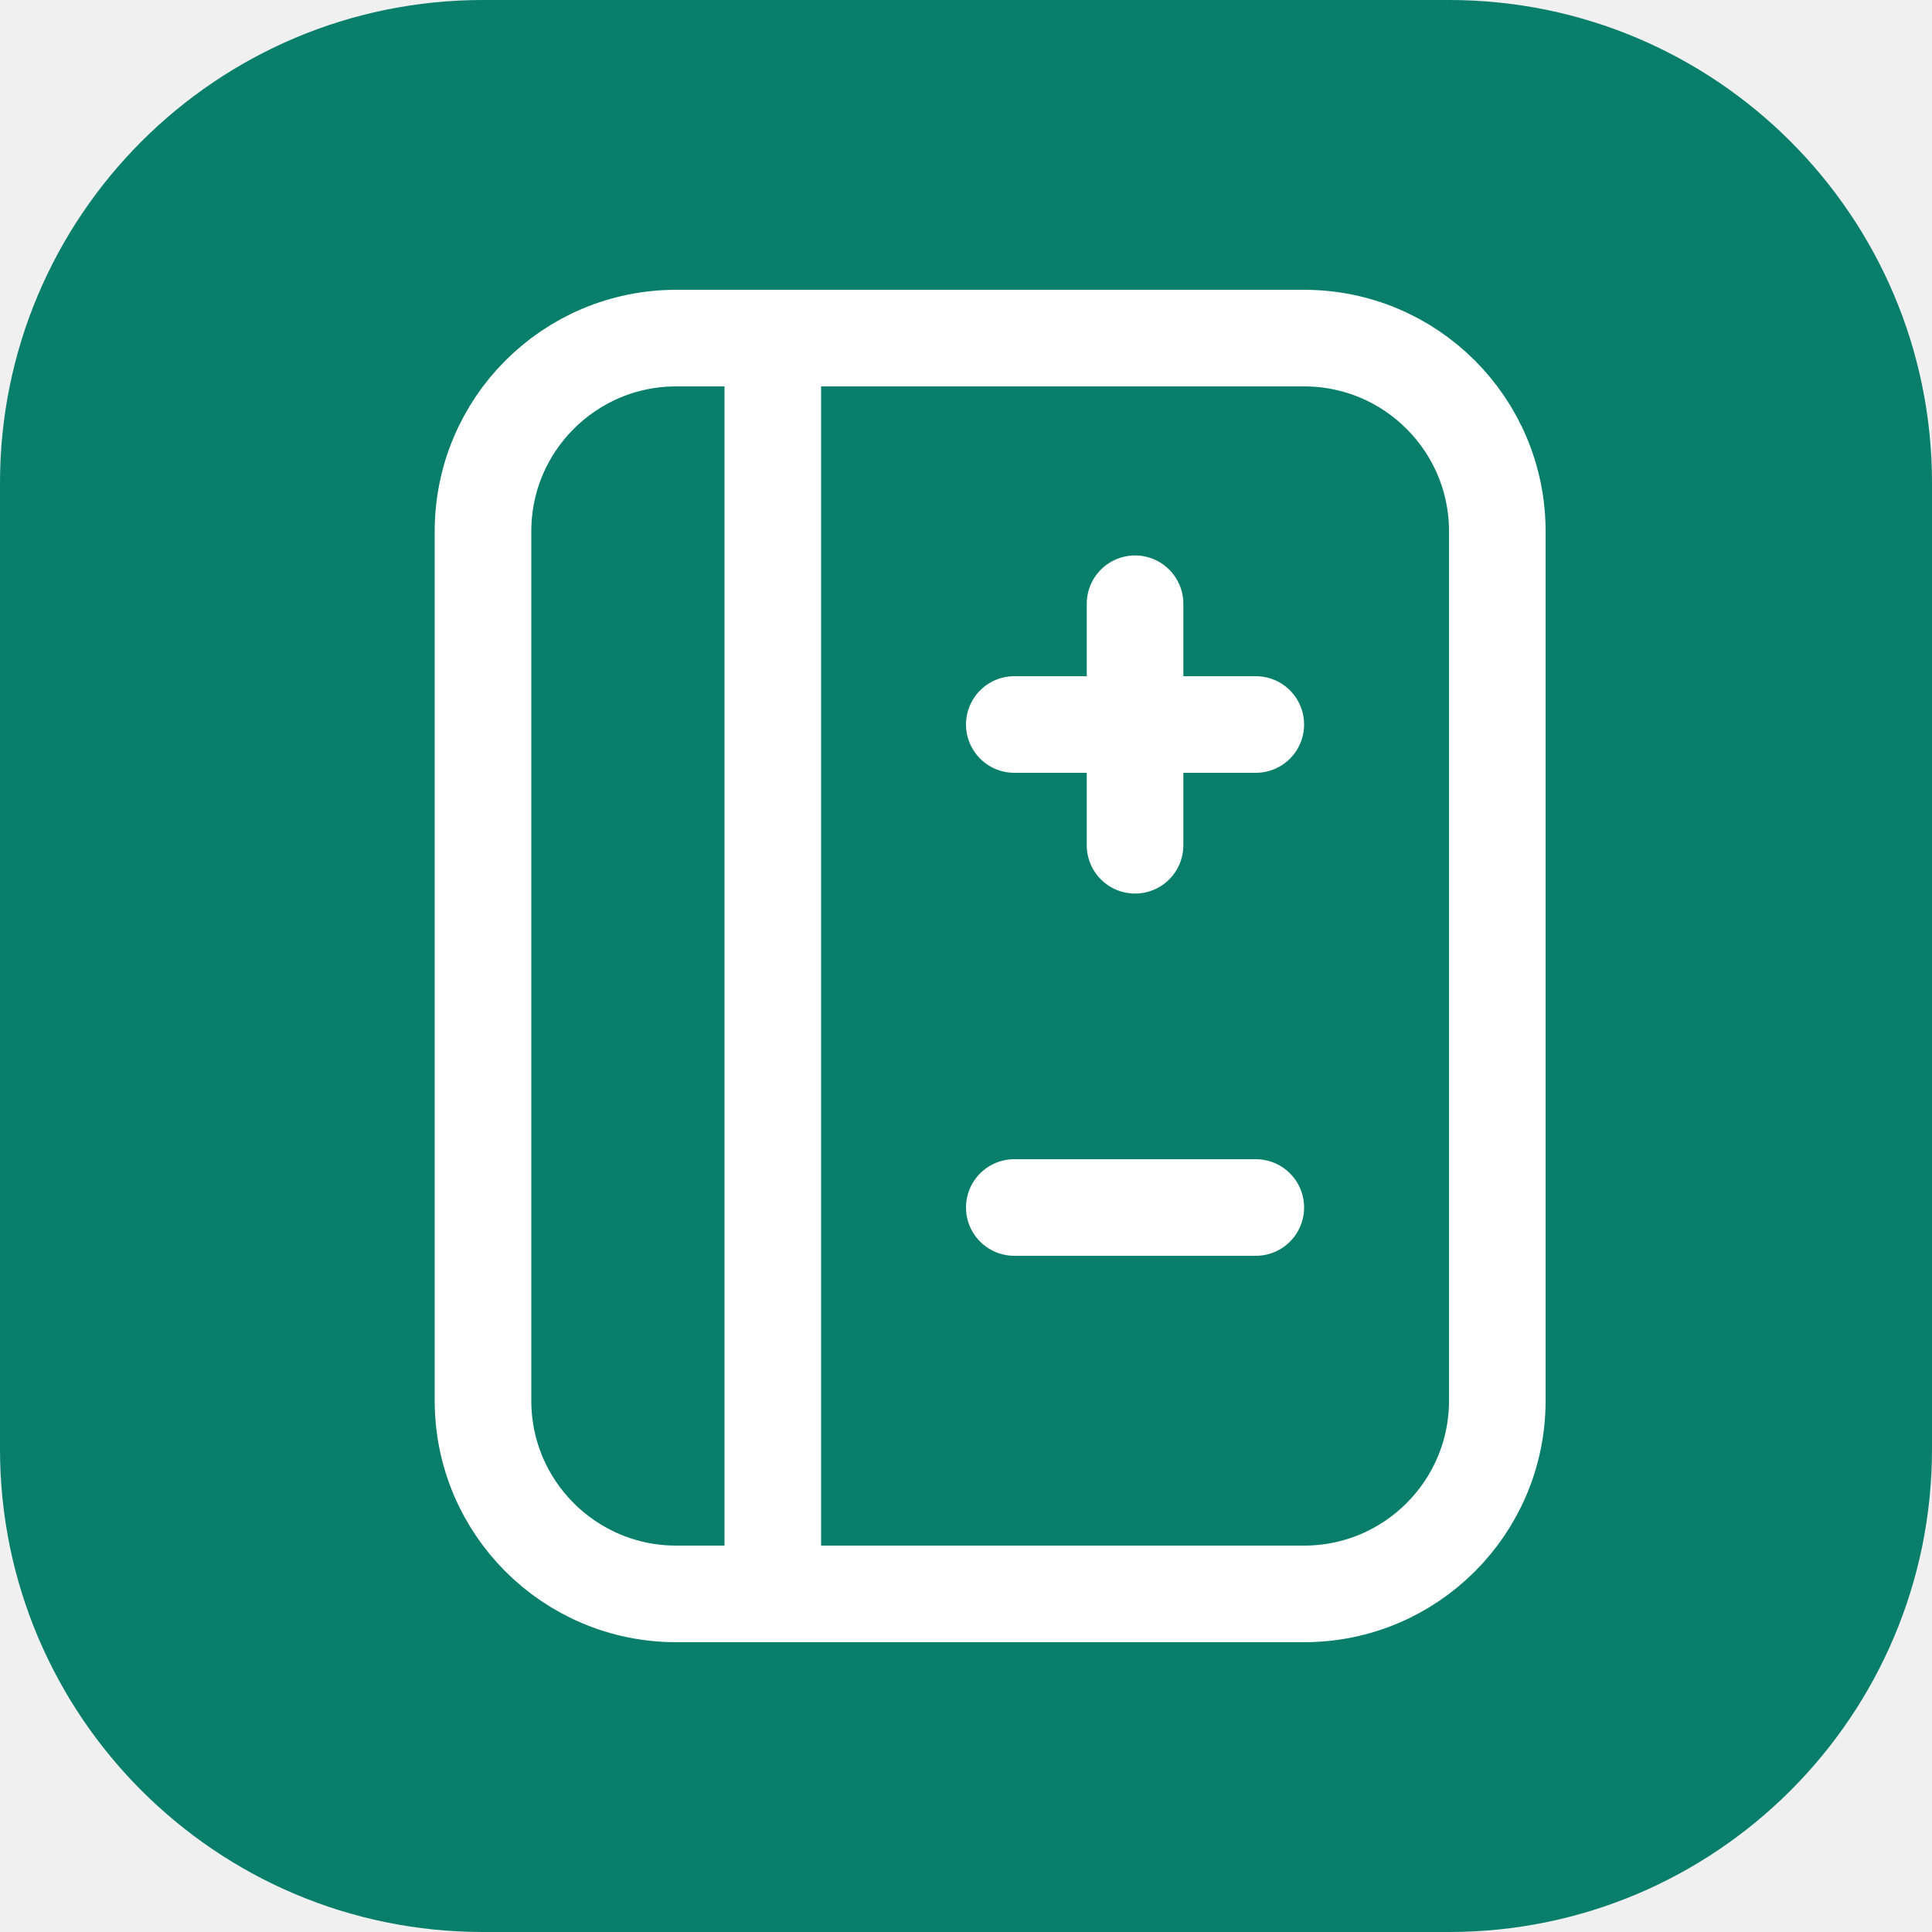
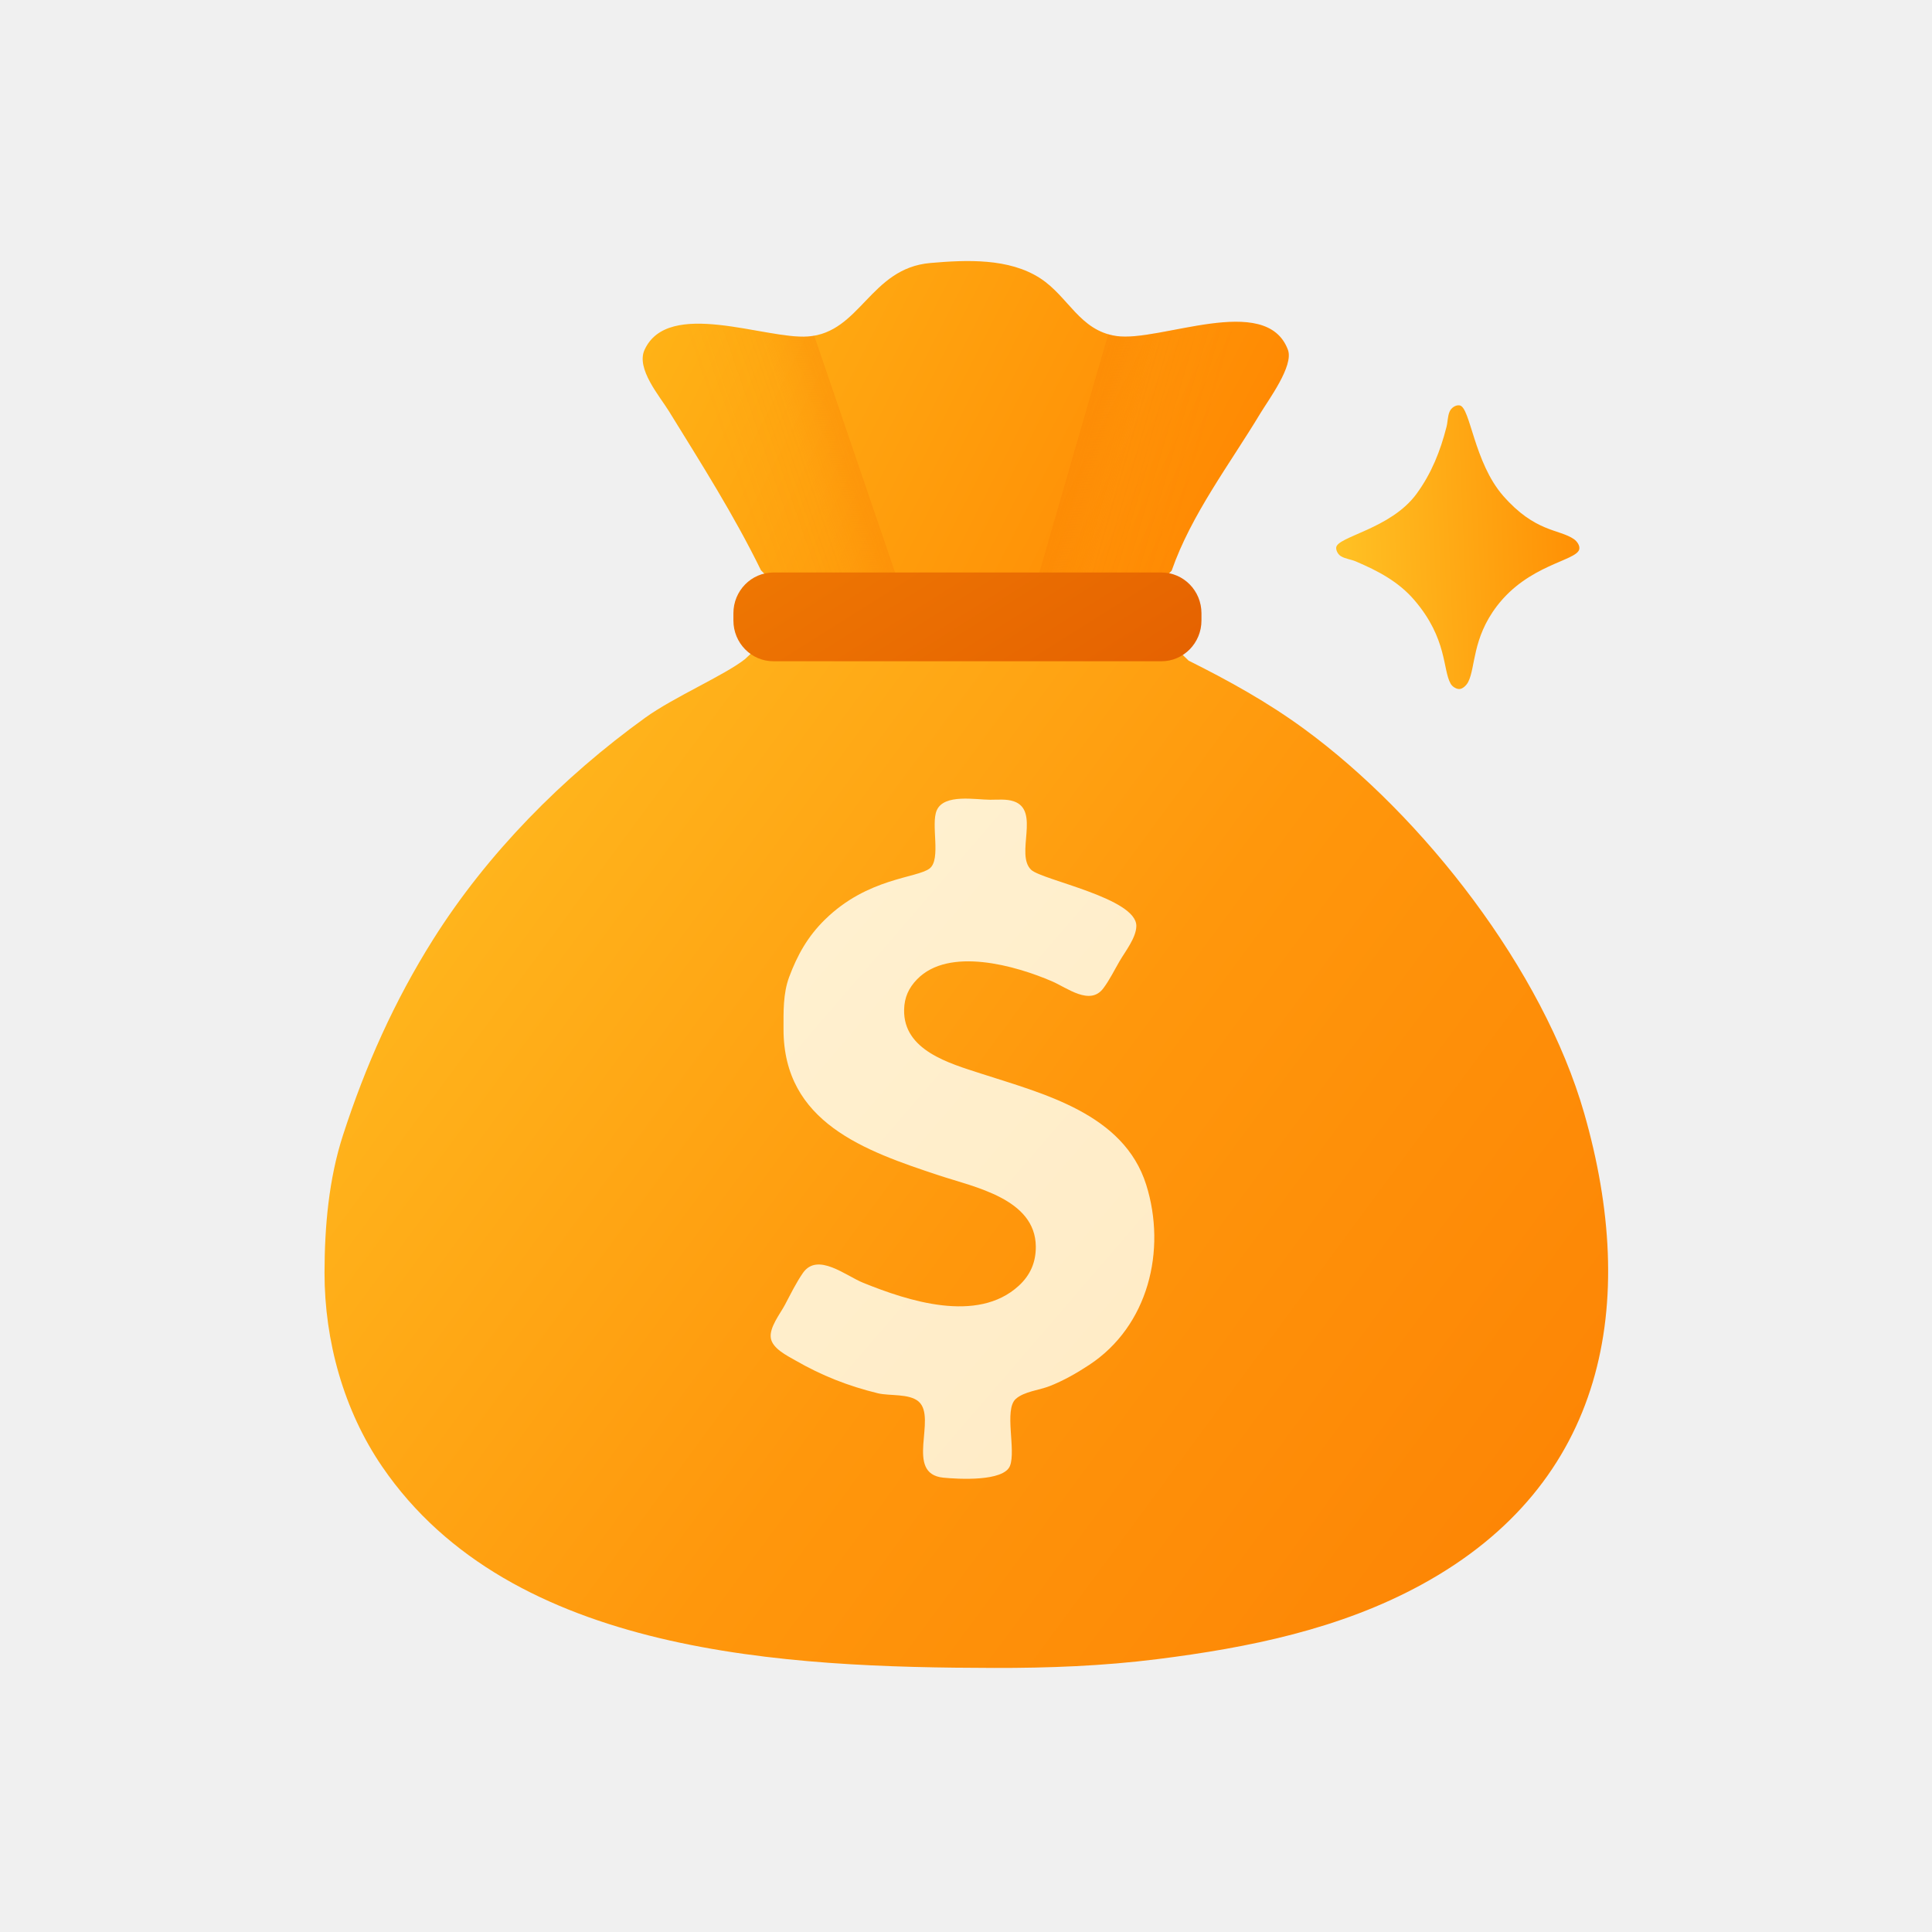
- <svg xmlns="http://www.w3.org/2000/svg" viewBox="0 0 40 40">
-   <rect width="40" height="40" rx="10" fill="#087e6b" />
-   <g fill="none" stroke="#fff" stroke-width="2" stroke-linecap="round">
-     <rect x="10" y="7" width="21" height="26" rx="4" />
-     <path d="M16 7v26m5-18h5m-2.5-2.5v5M21 25h5" />
+ <svg xmlns="http://www.w3.org/2000/svg" width="256" height="256" viewBox="0 0 256 256">
+   <defs>
+     <linearGradient id="pw-neck" x1="90.9" y1="35.8" x2="159.2" y2="70.6" gradientUnits="userSpaceOnUse">
+       <stop offset="0" stop-color="#FFB216" />
+       <stop offset="1" stop-color="#FF8A03" />
+     </linearGradient>
+     <linearGradient id="pw-body" x1="66.4" y1="112.1" x2="196.0" y2="207.7" gradientUnits="userSpaceOnUse">
+       <stop offset="0" stop-color="#FFB41C" />
+       <stop offset="0.5" stop-color="#FF970C" />
+       <stop offset="1" stop-color="#FD8605" />
+     </linearGradient>
+     <linearGradient id="pw-band" x1="117.8" y1="65.6" x2="138.7" y2="98.8" gradientUnits="userSpaceOnUse">
+       <stop offset="0" stop-color="#EE7602" />
+       <stop offset="1" stop-color="#E56201" />
+     </linearGradient>
+     <linearGradient id="pw-cream" x1="103.0" y1="129.5" x2="152.7" y2="172.3" gradientUnits="userSpaceOnUse">
+       <stop offset="0" stop-color="#FFF0CF" />
+       <stop offset="1" stop-color="#FFECC7" />
+     </linearGradient>
+     <linearGradient id="pw-star" x1="177.5" y1="73.3" x2="208.5" y2="72.0" gradientUnits="userSpaceOnUse">
+       <stop offset="0" stop-color="#FFC124" />
+       <stop offset="1" stop-color="#FF9105" />
+     </linearGradient>
+     <linearGradient id="pw-shade-l" x1="113.19" y1="60.00" x2="98.05" y2="65.17" gradientUnits="userSpaceOnUse">
+       <stop offset="0" stop-color="#F77700" stop-opacity="0.247" />
+       <stop offset="0.094" stop-color="#F77700" stop-opacity="0.222" />
+       <stop offset="0.219" stop-color="#F77700" stop-opacity="0.139" />
+       <stop offset="0.406" stop-color="#F77700" stop-opacity="0.056" />
+       <stop offset="0.656" stop-color="#F77700" stop-opacity="0.029" />
+       <stop offset="1" stop-color="#F77700" stop-opacity="0.000" />
+     </linearGradient>
+     <linearGradient id="pw-shade-r" x1="142.30" y1="60.00" x2="157.67" y2="64.45" gradientUnits="userSpaceOnUse">
+       <stop offset="0" stop-color="#F77700" stop-opacity="0.247" />
+       <stop offset="0.094" stop-color="#F77700" stop-opacity="0.222" />
+       <stop offset="0.219" stop-color="#F77700" stop-opacity="0.139" />
+       <stop offset="0.406" stop-color="#F77700" stop-opacity="0.056" />
+       <stop offset="0.656" stop-color="#F77700" stop-opacity="0.029" />
+       <stop offset="1" stop-color="#F77700" stop-opacity="0.000" />
+     </linearGradient>
+     <clipPath id="pw-neck-clip">
+       <path d="M100.83 75.56C97.24 68.22 92.9 61.4 88.62 54.46C87.39 52.47 84.27 48.86 85.4 46.37C88.52 39.5 101.45 44.99 107.03 44.59C114.01 44.09 115.29 35.55 123.26 34.85C128.05 34.43 133.71 34.18 137.86 36.89C141.58 39.32 143.06 43.79 147.89 44.52C153.64 45.4 167.8 38.67 170.66 46.36C171.44 48.47 168.11 52.94 167.01 54.76C162.98 61.46 157.84 68.18 155.25 75.62L149.25 81.74L106.83 81.74Z" />
+     </clipPath>
+   </defs>
+   <path fill="url(#pw-neck)" d="M100.83 75.56C97.24 68.22 92.9 61.4 88.62 54.46C87.39 52.47 84.27 48.86 85.4 46.37C88.52 39.5 101.45 44.99 107.03 44.59C114.01 44.09 115.29 35.55 123.26 34.85C128.05 34.43 133.71 34.18 137.86 36.89C141.58 39.32 143.06 43.79 147.89 44.52C153.64 45.4 167.8 38.67 170.66 46.36C171.44 48.47 168.11 52.94 167.01 54.76C162.98 61.46 157.84 68.18 155.25 75.62L149.25 81.74L106.83 81.74Z" />
+   <g clip-path="url(#pw-neck-clip)">
+     <path fill="url(#pw-shade-l)" d="M99.53 20L120.61 81.74L60 81.74L60 20Z" />
+     <path fill="url(#pw-shade-r)" d="M153.87 20L136.02 81.74L200 81.74L200 20Z" />
  </g>
+   <path fill="url(#pw-body)" d="M157.5 87.54C162.85 90.21 167.98 93.05 172.81 96.59C188.62 108.16 204.46 128.53 209.91 147.5C217.12 172.62 212.92 196.56 188.38 209.96C177.58 215.87 165.43 218.33 153.32 219.85C146.18 220.75 138.9 221.03 131.7 221.01C104.35 220.95 67.77 219.39 50.65 194.35C45.54 186.89 43 177.66 43 168.66C43.01 162.56 43.56 156.21 45.46 150.38C48.43 141.23 52.24 132.67 57.38 124.5C64.6 113.04 74.56 102.99 85.51 95.09C89.27 92.38 96.01 89.47 98.7 87.35L104.7 81.74L151.5 81.74Z" />
+   <rect fill="url(#pw-band)" x="97.18" y="75.86" width="62.02" height="11.76" rx="5.30" ry="5.40" />
+   <path fill="url(#pw-cream)" d="M131.21 105.97C132.21 105.97 133.37 105.85 134.33 106.18C137.89 107.39 134.49 113.2 136.63 115.25C138.05 116.62 150.61 118.99 150.57 122.7C150.56 124.24 149.1 126.07 148.35 127.36C147.65 128.56 147.04 129.83 146.2 130.95C144.44 133.32 141.4 130.89 139.4 130.03C134.62 127.97 125.75 125.41 121.52 129.76C120.4 130.91 119.83 132.18 119.8 133.79C119.68 139.19 125.81 140.9 129.94 142.24C138.2 144.92 148.9 147.53 151.88 156.99C154.6 165.66 152.16 175.71 144.32 180.86C142.66 181.95 140.95 182.93 139.1 183.66C137.75 184.2 135.67 184.38 134.58 185.38C133.03 186.81 134.64 192.15 133.83 194.23C133 196.35 126.93 195.99 125.01 195.8C119.79 195.29 124.21 187.91 121.73 185.72C120.49 184.63 117.89 184.99 116.34 184.62C112.4 183.66 108.89 182.28 105.37 180.25C104.29 179.63 102.36 178.69 102.14 177.31C101.91 175.91 103.38 174.08 104 172.91C104.75 171.5 105.49 169.97 106.4 168.66C108.34 165.9 112.09 169.06 114.36 169.97C120.3 172.38 129.49 175.39 134.97 170.39C136.53 168.97 137.27 167.25 137.25 165.15C137.18 158.84 129.11 157.3 124.43 155.75C114.62 152.5 103.82 148.76 103.82 136.38C103.82 134.08 103.75 131.68 104.56 129.48C105.66 126.53 107.03 124.09 109.3 121.86C114.98 116.28 121.52 116.38 123.19 115.07C124.74 113.84 123.3 109.22 124.13 107.36C125.11 105.15 129.28 105.97 131.21 105.97Z" />
+   <path fill="url(#pw-star)" d="M193.43 53.72C194.83 54 195.31 61.26 199.16 65.68C203.41 70.55 206.59 70.09 208.54 71.43C208.95 71.71 209.4 72.31 209.25 72.82C208.8 74.34 202.53 74.81 198.33 80.33C195.08 84.61 195.53 88.4 194.55 90.35C194.35 90.76 193.8 91.35 193.29 91.3C192.87 91.26 192.41 90.95 192.21 90.58C191.15 88.71 191.78 84.62 187.42 79.53C185.31 77.06 182.58 75.64 179.65 74.39C179.02 74.12 178.28 74.06 177.68 73.7C177.33 73.49 177.04 73.01 177.05 72.59C177.08 71.1 184.27 70.14 187.71 65.42C189.68 62.72 190.85 59.78 191.67 56.56C191.84 55.91 191.81 55.14 192.09 54.52C192.29 54.05 192.89 53.61 193.43 53.72Z" />
</svg>
